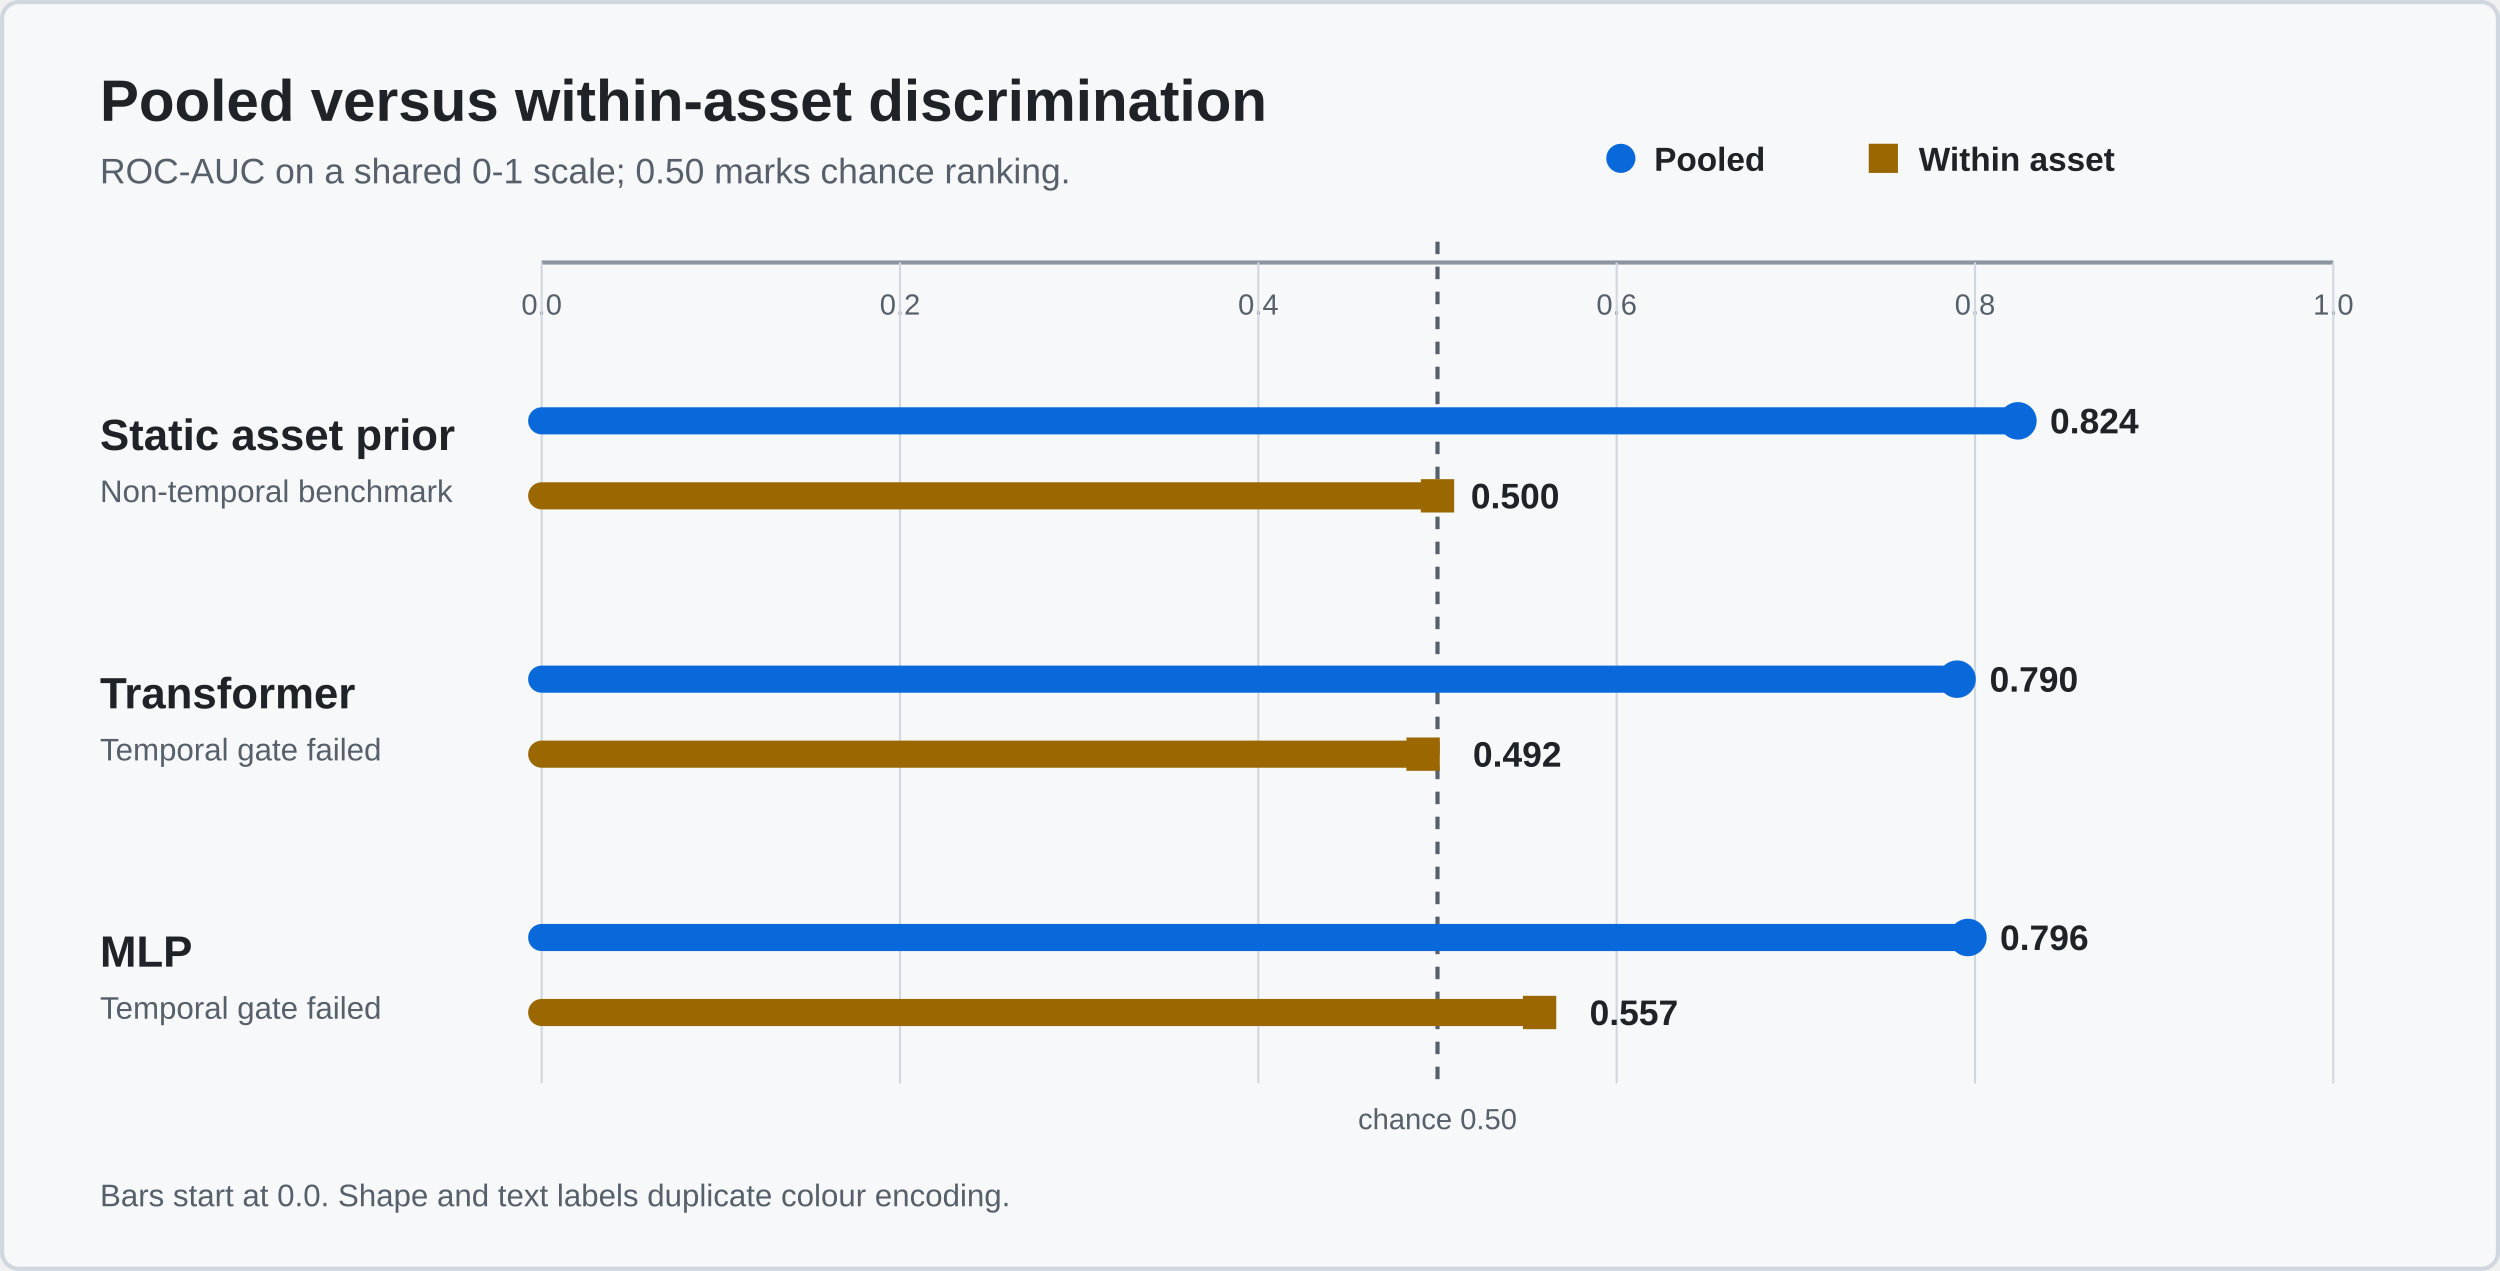
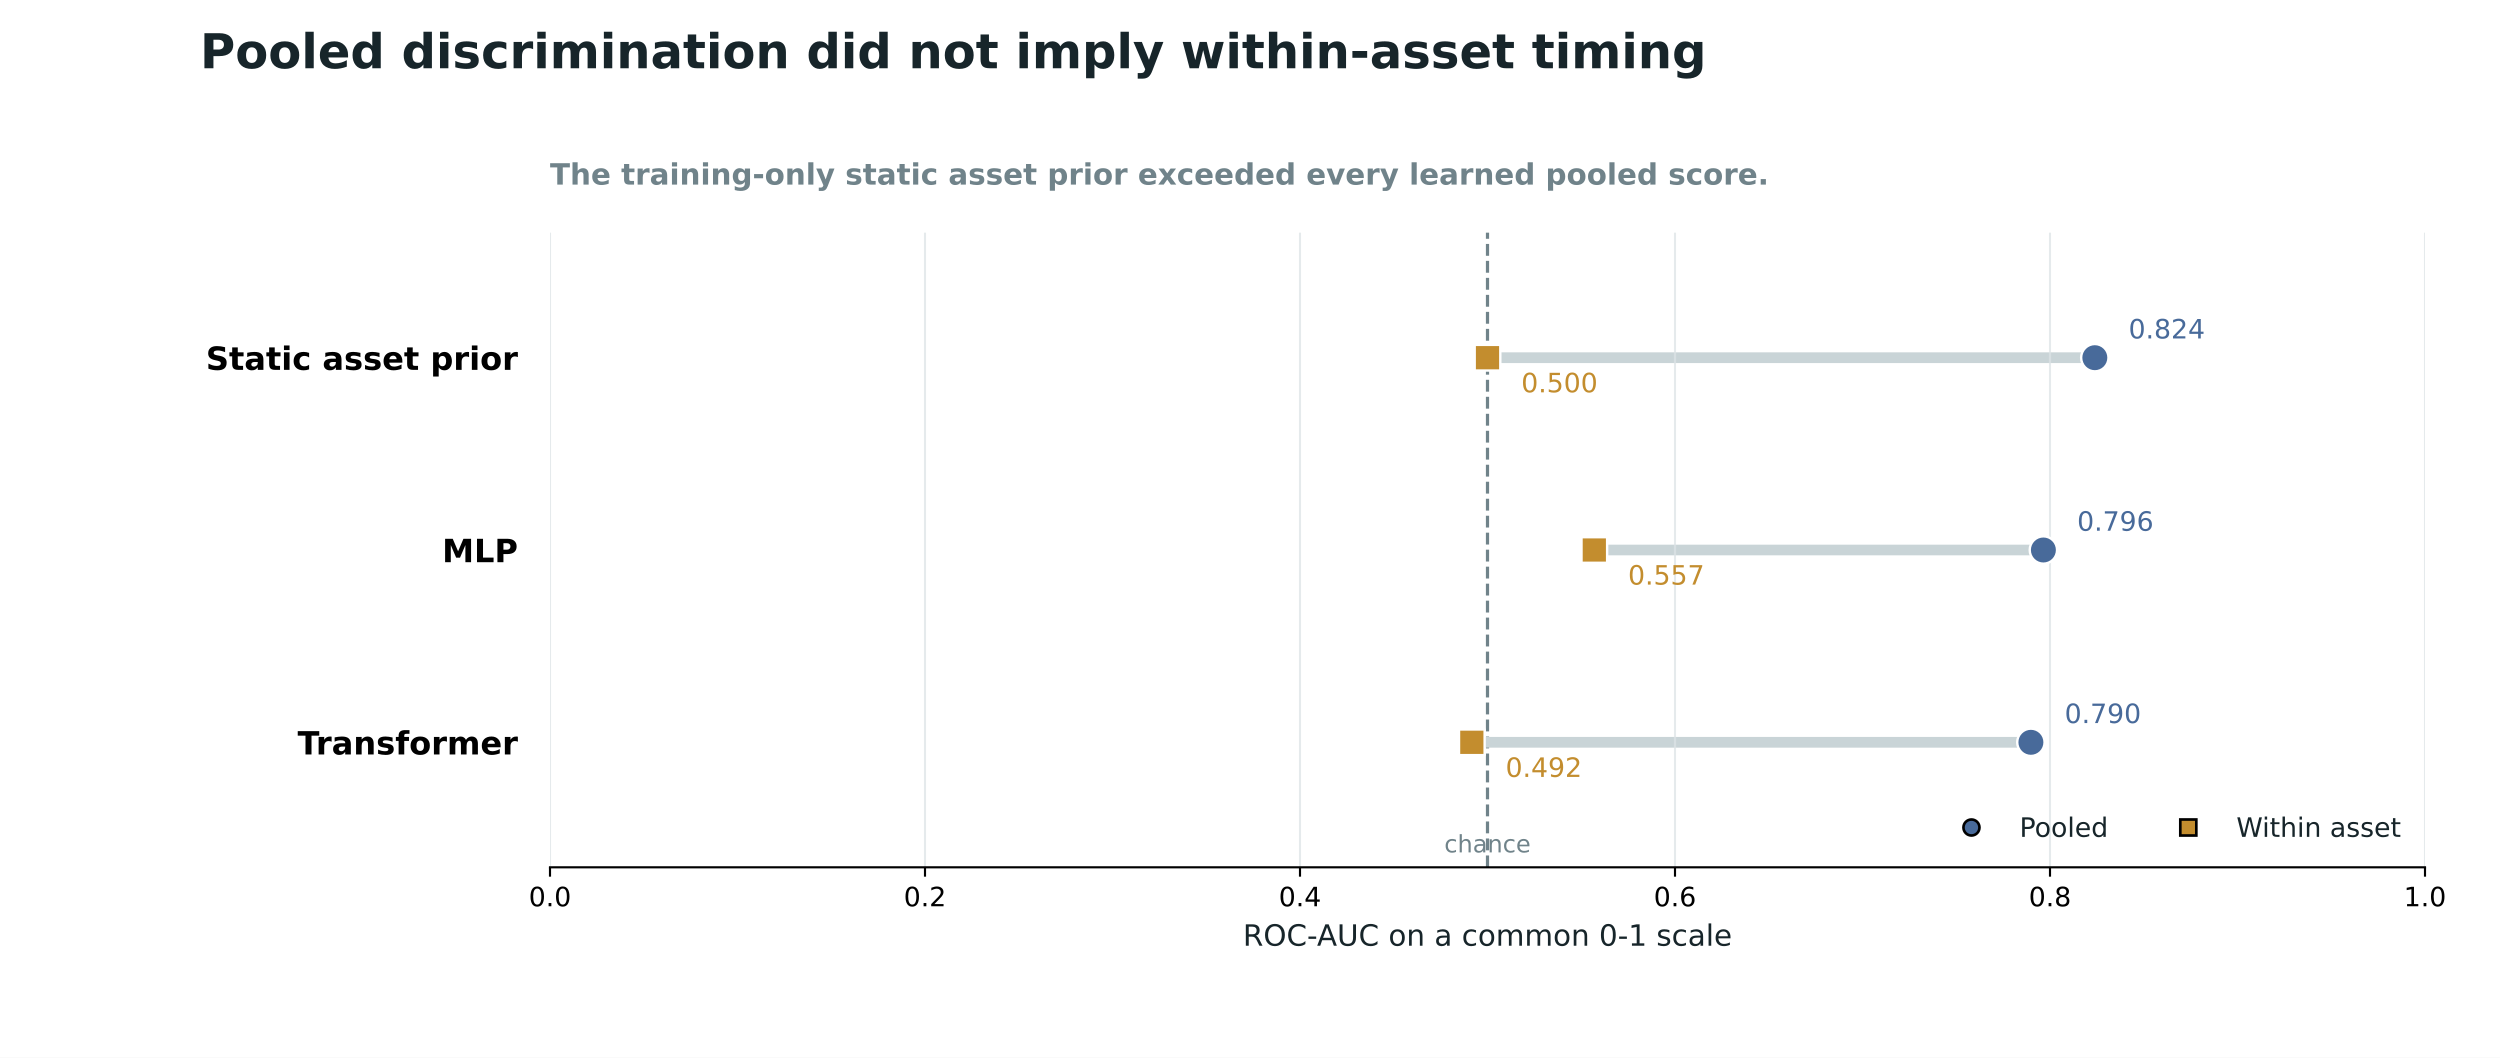
- <svg xmlns="http://www.w3.org/2000/svg" width="1200" height="610" viewBox="0 0 1200 610" role="img" aria-labelledby="title description">
-   <rect x="1" y="1" width="1198" height="608" rx="8" fill="#f6f8fa" stroke="#d0d7de" stroke-width="2" />
-   <g font-family="-apple-system, BlinkMacSystemFont, 'Segoe UI', Arial, sans-serif" fill="#1f2328">
-     <text x="48" y="58" font-size="28" font-weight="700">Pooled versus within-asset discrimination</text>
-     <text x="48" y="88" font-size="17" fill="#57606a">ROC-AUC on a shared 0-1 scale; 0.50 marks chance ranking.</text>
-     <g font-size="16" font-weight="600">
-       <circle cx="778" cy="76" r="7" fill="#0969da" />
-       <text x="794" y="82">Pooled</text>
-       <rect x="897" y="69" width="14" height="14" fill="#9a6700" />
-       <text x="921" y="82">Within asset</text>
+ <svg xmlns="http://www.w3.org/2000/svg" xmlns:xlink="http://www.w3.org/1999/xlink" width="936pt" height="396pt" viewBox="0 0 936 396" version="1.1">
+   <defs>
+     <style type="text/css">*{stroke-linejoin: round; stroke-linecap: butt}</style>
+   </defs>
+   <g id="figure_1">
+     <g id="patch_1">
+       <path d="M 0 396 L 936 396 L 936 0 L 0 0 z " style="fill: #ffffff" />
    </g>
-     <line x1="260" y1="126" x2="1120" y2="126" stroke="#8c959f" stroke-width="2" />
-     <g font-size="14" fill="#57606a" text-anchor="middle">
-       <text x="260" y="151">0.0</text>
-       <text x="432" y="151">0.2</text>
-       <text x="604" y="151">0.4</text>
-       <text x="776" y="151">0.6</text>
-       <text x="948" y="151">0.8</text>
-       <text x="1120" y="151">1.0</text>
+     <g id="axes_1">
+       <g id="patch_2">
+         <path d="M 205.92 324.72 L 907.92 324.72 L 907.92 87.12 L 205.92 87.12 z " style="fill: #ffffff" />
+       </g>
+       <g id="line2d_1">
+         <path d="M 556.92 324.72 L 556.92 87.12 " clip-path="url(#p9fe9508c55)" style="fill: none; stroke-dasharray: 4.44,1.92; stroke-dashoffset: 0; stroke: #70838a; stroke-width: 1.2" />
+       </g>
+       <g id="line2d_2">
+         <path d="M 556.92 133.92 L 784.302 133.92 " clip-path="url(#p9fe9508c55)" style="fill: none; stroke: #c9d4d7; stroke-width: 4; stroke-linecap: round" />
+       </g>
+       <g id="line2d_3">
+         <path d="M 596.911 205.92 L 765.047 205.92 " clip-path="url(#p9fe9508c55)" style="fill: none; stroke: #c9d4d7; stroke-width: 4; stroke-linecap: round" />
+       </g>
+       <g id="line2d_4">
+         <path d="M 551.05 277.92 L 760.369 277.92 " clip-path="url(#p9fe9508c55)" style="fill: none; stroke: #c9d4d7; stroke-width: 4; stroke-linecap: round" />
+       </g>
+       <g id="matplotlib.axis_1">
+         <g id="xtick_1">
+           <g id="line2d_5">
+             <path d="M 205.92 324.72 L 205.92 87.12 " clip-path="url(#p9fe9508c55)" style="fill: none; stroke: #dce3e5; stroke-opacity: 0.75; stroke-width: 0.8; stroke-linecap: square" />
+           </g>
+           <g id="line2d_6">
+             <defs>
+               <path id="mbab4cd33ea" d="M 0 0 L 0 3.5 " style="stroke: #000000; stroke-width: 0.8" />
+             </defs>
+             <g>
+               <use xlink:href="#mbab4cd33ea" x="205.92" y="324.72" style="stroke: #000000; stroke-width: 0.8" />
+             </g>
+           </g>
+           <g id="text_1">
+             <text style="font-size: 10px; font-family: 'DejaVu Sans'; text-anchor: middle" x="205.92" y="339.318" transform="rotate(-0 205.92 339.3177)">0.0</text>
+           </g>
+         </g>
+         <g id="xtick_2">
+           <g id="line2d_7">
+             <path d="M 346.32 324.72 L 346.32 87.12 " clip-path="url(#p9fe9508c55)" style="fill: none; stroke: #dce3e5; stroke-opacity: 0.75; stroke-width: 0.8; stroke-linecap: square" />
+           </g>
+           <g id="line2d_8">
+             <g>
+               <use xlink:href="#mbab4cd33ea" x="346.32" y="324.72" style="stroke: #000000; stroke-width: 0.8" />
+             </g>
+           </g>
+           <g id="text_2">
+             <text style="font-size: 10px; font-family: 'DejaVu Sans'; text-anchor: middle" x="346.32" y="339.318" transform="rotate(-0 346.32 339.3177)">0.2</text>
+           </g>
+         </g>
+         <g id="xtick_3">
+           <g id="line2d_9">
+             <path d="M 486.72 324.72 L 486.72 87.12 " clip-path="url(#p9fe9508c55)" style="fill: none; stroke: #dce3e5; stroke-opacity: 0.75; stroke-width: 0.8; stroke-linecap: square" />
+           </g>
+           <g id="line2d_10">
+             <g>
+               <use xlink:href="#mbab4cd33ea" x="486.72" y="324.72" style="stroke: #000000; stroke-width: 0.8" />
+             </g>
+           </g>
+           <g id="text_3">
+             <text style="font-size: 10px; font-family: 'DejaVu Sans'; text-anchor: middle" x="486.72" y="339.318" transform="rotate(-0 486.72 339.3177)">0.4</text>
+           </g>
+         </g>
+         <g id="xtick_4">
+           <g id="line2d_11">
+             <path d="M 627.12 324.72 L 627.12 87.12 " clip-path="url(#p9fe9508c55)" style="fill: none; stroke: #dce3e5; stroke-opacity: 0.75; stroke-width: 0.8; stroke-linecap: square" />
+           </g>
+           <g id="line2d_12">
+             <g>
+               <use xlink:href="#mbab4cd33ea" x="627.12" y="324.72" style="stroke: #000000; stroke-width: 0.8" />
+             </g>
+           </g>
+           <g id="text_4">
+             <text style="font-size: 10px; font-family: 'DejaVu Sans'; text-anchor: middle" x="627.12" y="339.318" transform="rotate(-0 627.12 339.3177)">0.6</text>
+           </g>
+         </g>
+         <g id="xtick_5">
+           <g id="line2d_13">
+             <path d="M 767.52 324.72 L 767.52 87.12 " clip-path="url(#p9fe9508c55)" style="fill: none; stroke: #dce3e5; stroke-opacity: 0.75; stroke-width: 0.8; stroke-linecap: square" />
+           </g>
+           <g id="line2d_14">
+             <g>
+               <use xlink:href="#mbab4cd33ea" x="767.52" y="324.72" style="stroke: #000000; stroke-width: 0.8" />
+             </g>
+           </g>
+           <g id="text_5">
+             <text style="font-size: 10px; font-family: 'DejaVu Sans'; text-anchor: middle" x="767.52" y="339.318" transform="rotate(-0 767.52 339.3177)">0.8</text>
+           </g>
+         </g>
+         <g id="xtick_6">
+           <g id="line2d_15">
+             <path d="M 907.92 324.72 L 907.92 87.12 " clip-path="url(#p9fe9508c55)" style="fill: none; stroke: #dce3e5; stroke-opacity: 0.75; stroke-width: 0.8; stroke-linecap: square" />
+           </g>
+           <g id="line2d_16">
+             <g>
+               <use xlink:href="#mbab4cd33ea" x="907.92" y="324.72" style="stroke: #000000; stroke-width: 0.8" />
+             </g>
+           </g>
+           <g id="text_6">
+             <text style="font-size: 10px; font-family: 'DejaVu Sans'; text-anchor: middle" x="907.92" y="339.318" transform="rotate(-0 907.92 339.3177)">1.0</text>
+           </g>
+         </g>
+         <g id="text_7">
+           <text style="font-size: 11px; font-family: 'DejaVu Sans'; text-anchor: middle; fill: #17252a" x="556.92" y="354.078" transform="rotate(-0 556.92 354.0783)">ROC-AUC on a common 0-1 scale</text>
+         </g>
+       </g>
+       <g id="matplotlib.axis_2">
+         <g id="ytick_1">
+           <g id="line2d_17" />
+           <g id="text_8">
+             <text style="font-weight: 700; font-size: 12px; font-family: 'DejaVu Sans'; text-anchor: end" x="193.92" y="138.479" transform="rotate(-0 193.92 138.4791)">Static asset prior</text>
+           </g>
+         </g>
+         <g id="ytick_2">
+           <g id="line2d_18" />
+           <g id="text_9">
+             <text style="font-weight: 700; font-size: 12px; font-family: 'DejaVu Sans'; text-anchor: end" x="193.92" y="210.479" transform="rotate(-0 193.92 210.4786)">MLP</text>
+           </g>
+         </g>
+         <g id="ytick_3">
+           <g id="line2d_19" />
+           <g id="text_10">
+             <text style="font-weight: 700; font-size: 12px; font-family: 'DejaVu Sans'; text-anchor: end" x="193.92" y="282.479" transform="rotate(-0 193.92 282.4791)">Transformer</text>
+           </g>
+         </g>
+       </g>
+       <g id="patch_3">
+         <path d="M 205.92 324.72 L 907.92 324.72 " style="fill: none; stroke: #000000; stroke-width: 0.8; stroke-linejoin: miter; stroke-linecap: square" />
+       </g>
+       <g id="PathCollection_1">
+         <defs>
+           <path id="m9ef3753678" d="M 0 5.123 C 1.359 5.123 2.662 4.584 3.623 3.623 C 4.584 2.662 5.123 1.359 5.123 0 C 5.123 -1.359 4.584 -2.662 3.623 -3.623 C 2.662 -4.584 1.359 -5.123 0 -5.123 C -1.359 -5.123 -2.662 -4.584 -3.623 -3.623 C -4.584 -2.662 -5.123 -1.359 -5.123 0 C -5.123 1.359 -4.584 2.662 -3.623 3.623 C -2.662 4.584 -1.359 5.123 0 5.123 z " style="stroke: #ffffff; stroke-width: 0.9" />
+         </defs>
+         <g clip-path="url(#p9fe9508c55)">
+           <use xlink:href="#m9ef3753678" x="784.302" y="133.92" style="fill: #486a9a; stroke: #ffffff; stroke-width: 0.9" />
+           <use xlink:href="#m9ef3753678" x="765.047" y="205.92" style="fill: #486a9a; stroke: #ffffff; stroke-width: 0.9" />
+           <use xlink:href="#m9ef3753678" x="760.369" y="277.92" style="fill: #486a9a; stroke: #ffffff; stroke-width: 0.9" />
+         </g>
+       </g>
+       <g id="PathCollection_2">
+         <defs>
+           <path id="me883515449" d="M -4.796 4.796 L 4.796 4.796 L 4.796 -4.796 L -4.796 -4.796 z " style="stroke: #ffffff; stroke-width: 0.9" />
+         </defs>
+         <g clip-path="url(#p9fe9508c55)">
+           <use xlink:href="#me883515449" x="556.92" y="133.92" style="fill: #c38d2e; stroke: #ffffff; stroke-width: 0.9" />
+           <use xlink:href="#me883515449" x="596.911" y="205.92" style="fill: #c38d2e; stroke: #ffffff; stroke-width: 0.9" />
+           <use xlink:href="#me883515449" x="551.05" y="277.92" style="fill: #c38d2e; stroke: #ffffff; stroke-width: 0.9" />
+         </g>
+       </g>
+       <g id="text_11">
+         <text style="font-size: 10px; font-family: 'DejaVu Sans'; text-anchor: start; fill: #486a9a" x="796.938" y="126.72" transform="rotate(-0 796.9379 126.72)">0.824</text>
+       </g>
+       <g id="text_12">
+         <text style="font-size: 10px; font-family: 'DejaVu Sans'; text-anchor: start; fill: #486a9a" x="777.683" y="198.72" transform="rotate(-0 777.6833 198.72)">0.796</text>
+       </g>
+       <g id="text_13">
+         <text style="font-size: 10px; font-family: 'DejaVu Sans'; text-anchor: start; fill: #486a9a" x="773.005" y="270.72" transform="rotate(-0 773.0051 270.72)">0.790</text>
+       </g>
+       <g id="text_14">
+         <text style="font-size: 10px; font-family: 'DejaVu Sans'; text-anchor: start; fill: #c38d2e" x="569.556" y="146.88" transform="rotate(-0 569.556 146.88)">0.500</text>
+       </g>
+       <g id="text_15">
+         <text style="font-size: 10px; font-family: 'DejaVu Sans'; text-anchor: start; fill: #c38d2e" x="609.547" y="218.88" transform="rotate(-0 609.5468 218.88)">0.557</text>
+       </g>
+       <g id="text_16">
+         <text style="font-size: 10px; font-family: 'DejaVu Sans'; text-anchor: start; fill: #c38d2e" x="563.686" y="290.88" transform="rotate(-0 563.6862 290.88)">0.492</text>
+       </g>
+       <g id="text_17">
+         <text style="font-size: 9px; font-family: 'DejaVu Sans'; text-anchor: middle; fill: #70838a" x="556.92" y="319.138" transform="rotate(-0 556.92 319.1382)">chance</text>
+       </g>
+       <g id="text_18">
+         <text style="font-weight: 700; font-size: 11px; font-family: 'DejaVu Sans'; text-anchor: start; fill: #70838a" x="205.92" y="69.12" transform="rotate(-0 205.92 69.12)">The training-only static asset prior exceeded every learned pooled score.</text>
+       </g>
+       <g id="legend_1">
+         <g id="line2d_20">
+           <path d="M 728.112 309.818 L 738.112 309.818 L 748.112 309.818 " style="fill: none; stroke: #000000; stroke-opacity: 0; stroke-width: 1.5; stroke-linecap: square" />
+           <defs>
+             <path id="mee71f39674" d="M 0 3 C 0.796 3 1.559 2.684 2.121 2.121 C 2.684 1.559 3 0.796 3 0 C 3 -0.796 2.684 -1.559 2.121 -2.121 C 1.559 -2.684 0.796 -3 0 -3 C -0.796 -3 -1.559 -2.684 -2.121 -2.121 C -2.684 -1.559 -3 -0.796 -3 0 C -3 0.796 -2.684 1.559 -2.121 2.121 C -1.559 2.684 -0.796 3 0 3 z " style="stroke: #000000" />
+           </defs>
+           <g>
+             <use xlink:href="#mee71f39674" x="738.112" y="309.818" style="fill: #486a9a; stroke: #000000" />
+           </g>
+         </g>
+         <g id="text_19">
+           <text style="font-size: 10px; font-family: 'DejaVu Sans'; text-anchor: start; fill: #17252a" x="756.112" y="313.318" transform="rotate(-0 756.1122 313.3177)">Pooled</text>
+         </g>
+         <g id="line2d_21">
+           <path d="M 809.303 309.818 L 819.303 309.818 L 829.303 309.818 " style="fill: none; stroke: #000000; stroke-opacity: 0; stroke-width: 1.5; stroke-linecap: square" />
+           <defs>
+             <path id="me09ad4c7db" d="M -3 3 L 3 3 L 3 -3 L -3 -3 z " style="stroke: #000000; stroke-linejoin: miter" />
+           </defs>
+           <g>
+             <use xlink:href="#me09ad4c7db" x="819.303" y="309.818" style="fill: #c38d2e; stroke: #000000; stroke-linejoin: miter" />
+           </g>
+         </g>
+         <g id="text_20">
+           <text style="font-size: 10px; font-family: 'DejaVu Sans'; text-anchor: start; fill: #17252a" x="837.303" y="313.318" transform="rotate(-0 837.3028 313.3177)">Within asset</text>
+         </g>
+       </g>
    </g>
-     <g stroke="#d0d7de" stroke-width="1">
-       <line x1="260" y1="126" x2="260" y2="520" />
-       <line x1="432" y1="126" x2="432" y2="520" />
-       <line x1="604" y1="126" x2="604" y2="520" />
-       <line x1="776" y1="126" x2="776" y2="520" />
-       <line x1="948" y1="126" x2="948" y2="520" />
-       <line x1="1120" y1="126" x2="1120" y2="520" />
+     <g id="text_21">
+       <text style="font-weight: 700; font-size: 18px; font-family: 'DejaVu Sans'; text-anchor: start; fill: #17252a" x="74.88" y="25.557" transform="rotate(-0 74.88 25.55719)">Pooled discrimination did not imply within-asset timing</text>
    </g>
-     <line x1="690" y1="116" x2="690" y2="520" stroke="#57606a" stroke-width="2" stroke-dasharray="6 6" />
-     <text x="690" y="542" font-size="14" text-anchor="middle" fill="#57606a">chance 0.50</text>
-     <g>
-       <text x="48" y="216" font-size="21" font-weight="700">Static asset prior</text>
-       <text x="48" y="241" font-size="15" fill="#57606a">Non-temporal benchmark</text>
-       <line x1="260" y1="202" x2="968.6" y2="202" stroke="#0969da" stroke-width="13" stroke-linecap="round" />
-       <circle cx="968.6" cy="202" r="9" fill="#0969da" />
-       <text x="984" y="208" font-size="17" font-weight="700">0.824</text>
-       <line x1="260" y1="238" x2="690" y2="238" stroke="#9a6700" stroke-width="13" stroke-linecap="round" />
-       <rect x="682" y="230" width="16" height="16" fill="#9a6700" />
-       <text x="706" y="244" font-size="17" font-weight="700">0.500</text>
-     </g>
-     <g>
-       <text x="48" y="340" font-size="21" font-weight="700">Transformer</text>
-       <text x="48" y="365" font-size="15" fill="#57606a">Temporal gate failed</text>
-       <line x1="260" y1="326" x2="939.4" y2="326" stroke="#0969da" stroke-width="13" stroke-linecap="round" />
-       <circle cx="939.4" cy="326" r="9" fill="#0969da" />
-       <text x="955" y="332" font-size="17" font-weight="700">0.790</text>
-       <line x1="260" y1="362" x2="683.1" y2="362" stroke="#9a6700" stroke-width="13" stroke-linecap="round" />
-       <rect x="675.1" y="354" width="16" height="16" fill="#9a6700" />
-       <text x="707" y="368" font-size="17" font-weight="700">0.492</text>
-     </g>
-     <g>
-       <text x="48" y="464" font-size="21" font-weight="700">MLP</text>
-       <text x="48" y="489" font-size="15" fill="#57606a">Temporal gate failed</text>
-       <line x1="260" y1="450" x2="944.6" y2="450" stroke="#0969da" stroke-width="13" stroke-linecap="round" />
-       <circle cx="944.6" cy="450" r="9" fill="#0969da" />
-       <text x="960" y="456" font-size="17" font-weight="700">0.796</text>
-       <line x1="260" y1="486" x2="739.0" y2="486" stroke="#9a6700" stroke-width="13" stroke-linecap="round" />
-       <rect x="731" y="478" width="16" height="16" fill="#9a6700" />
-       <text x="763" y="492" font-size="17" font-weight="700">0.557</text>
-     </g>
-     <text x="48" y="579" font-size="15" fill="#57606a">Bars start at 0.0. Shape and text labels duplicate colour encoding.</text>
  </g>
+   <defs>
+     <clipPath id="p9fe9508c55">
+       <rect x="205.92" y="87.12" width="702" height="237.6" />
+     </clipPath>
+   </defs>
</svg>
